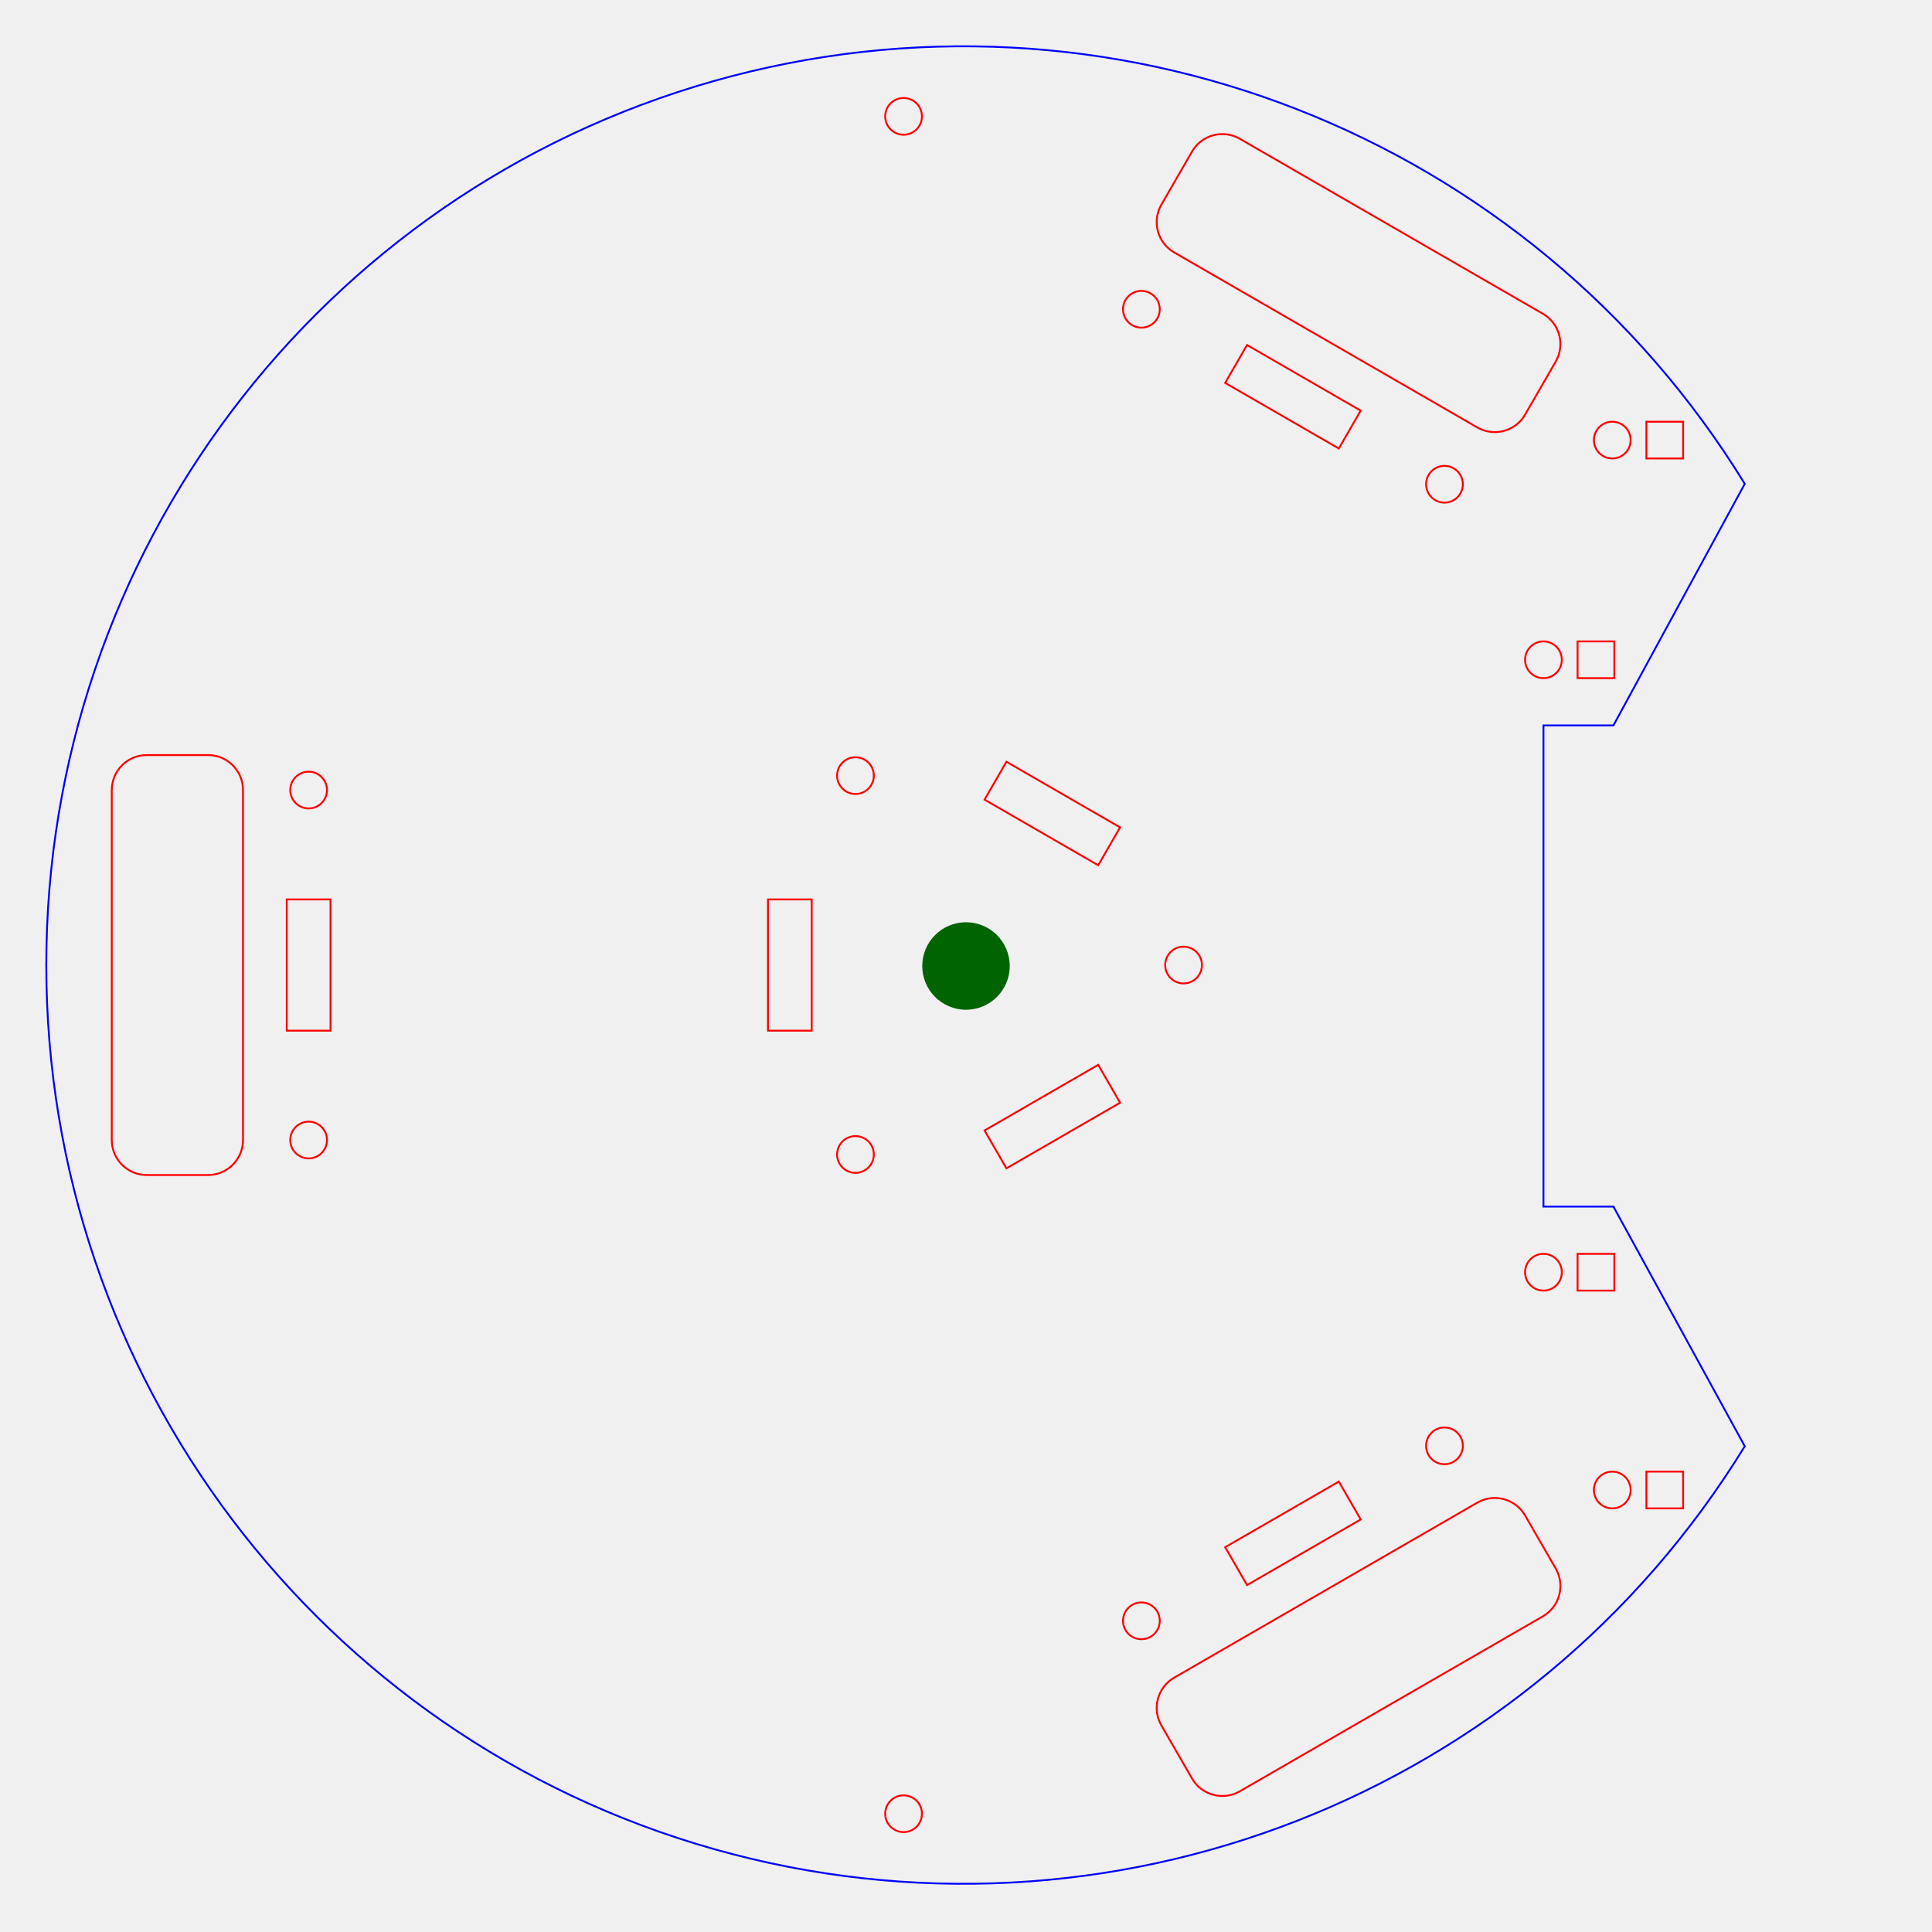
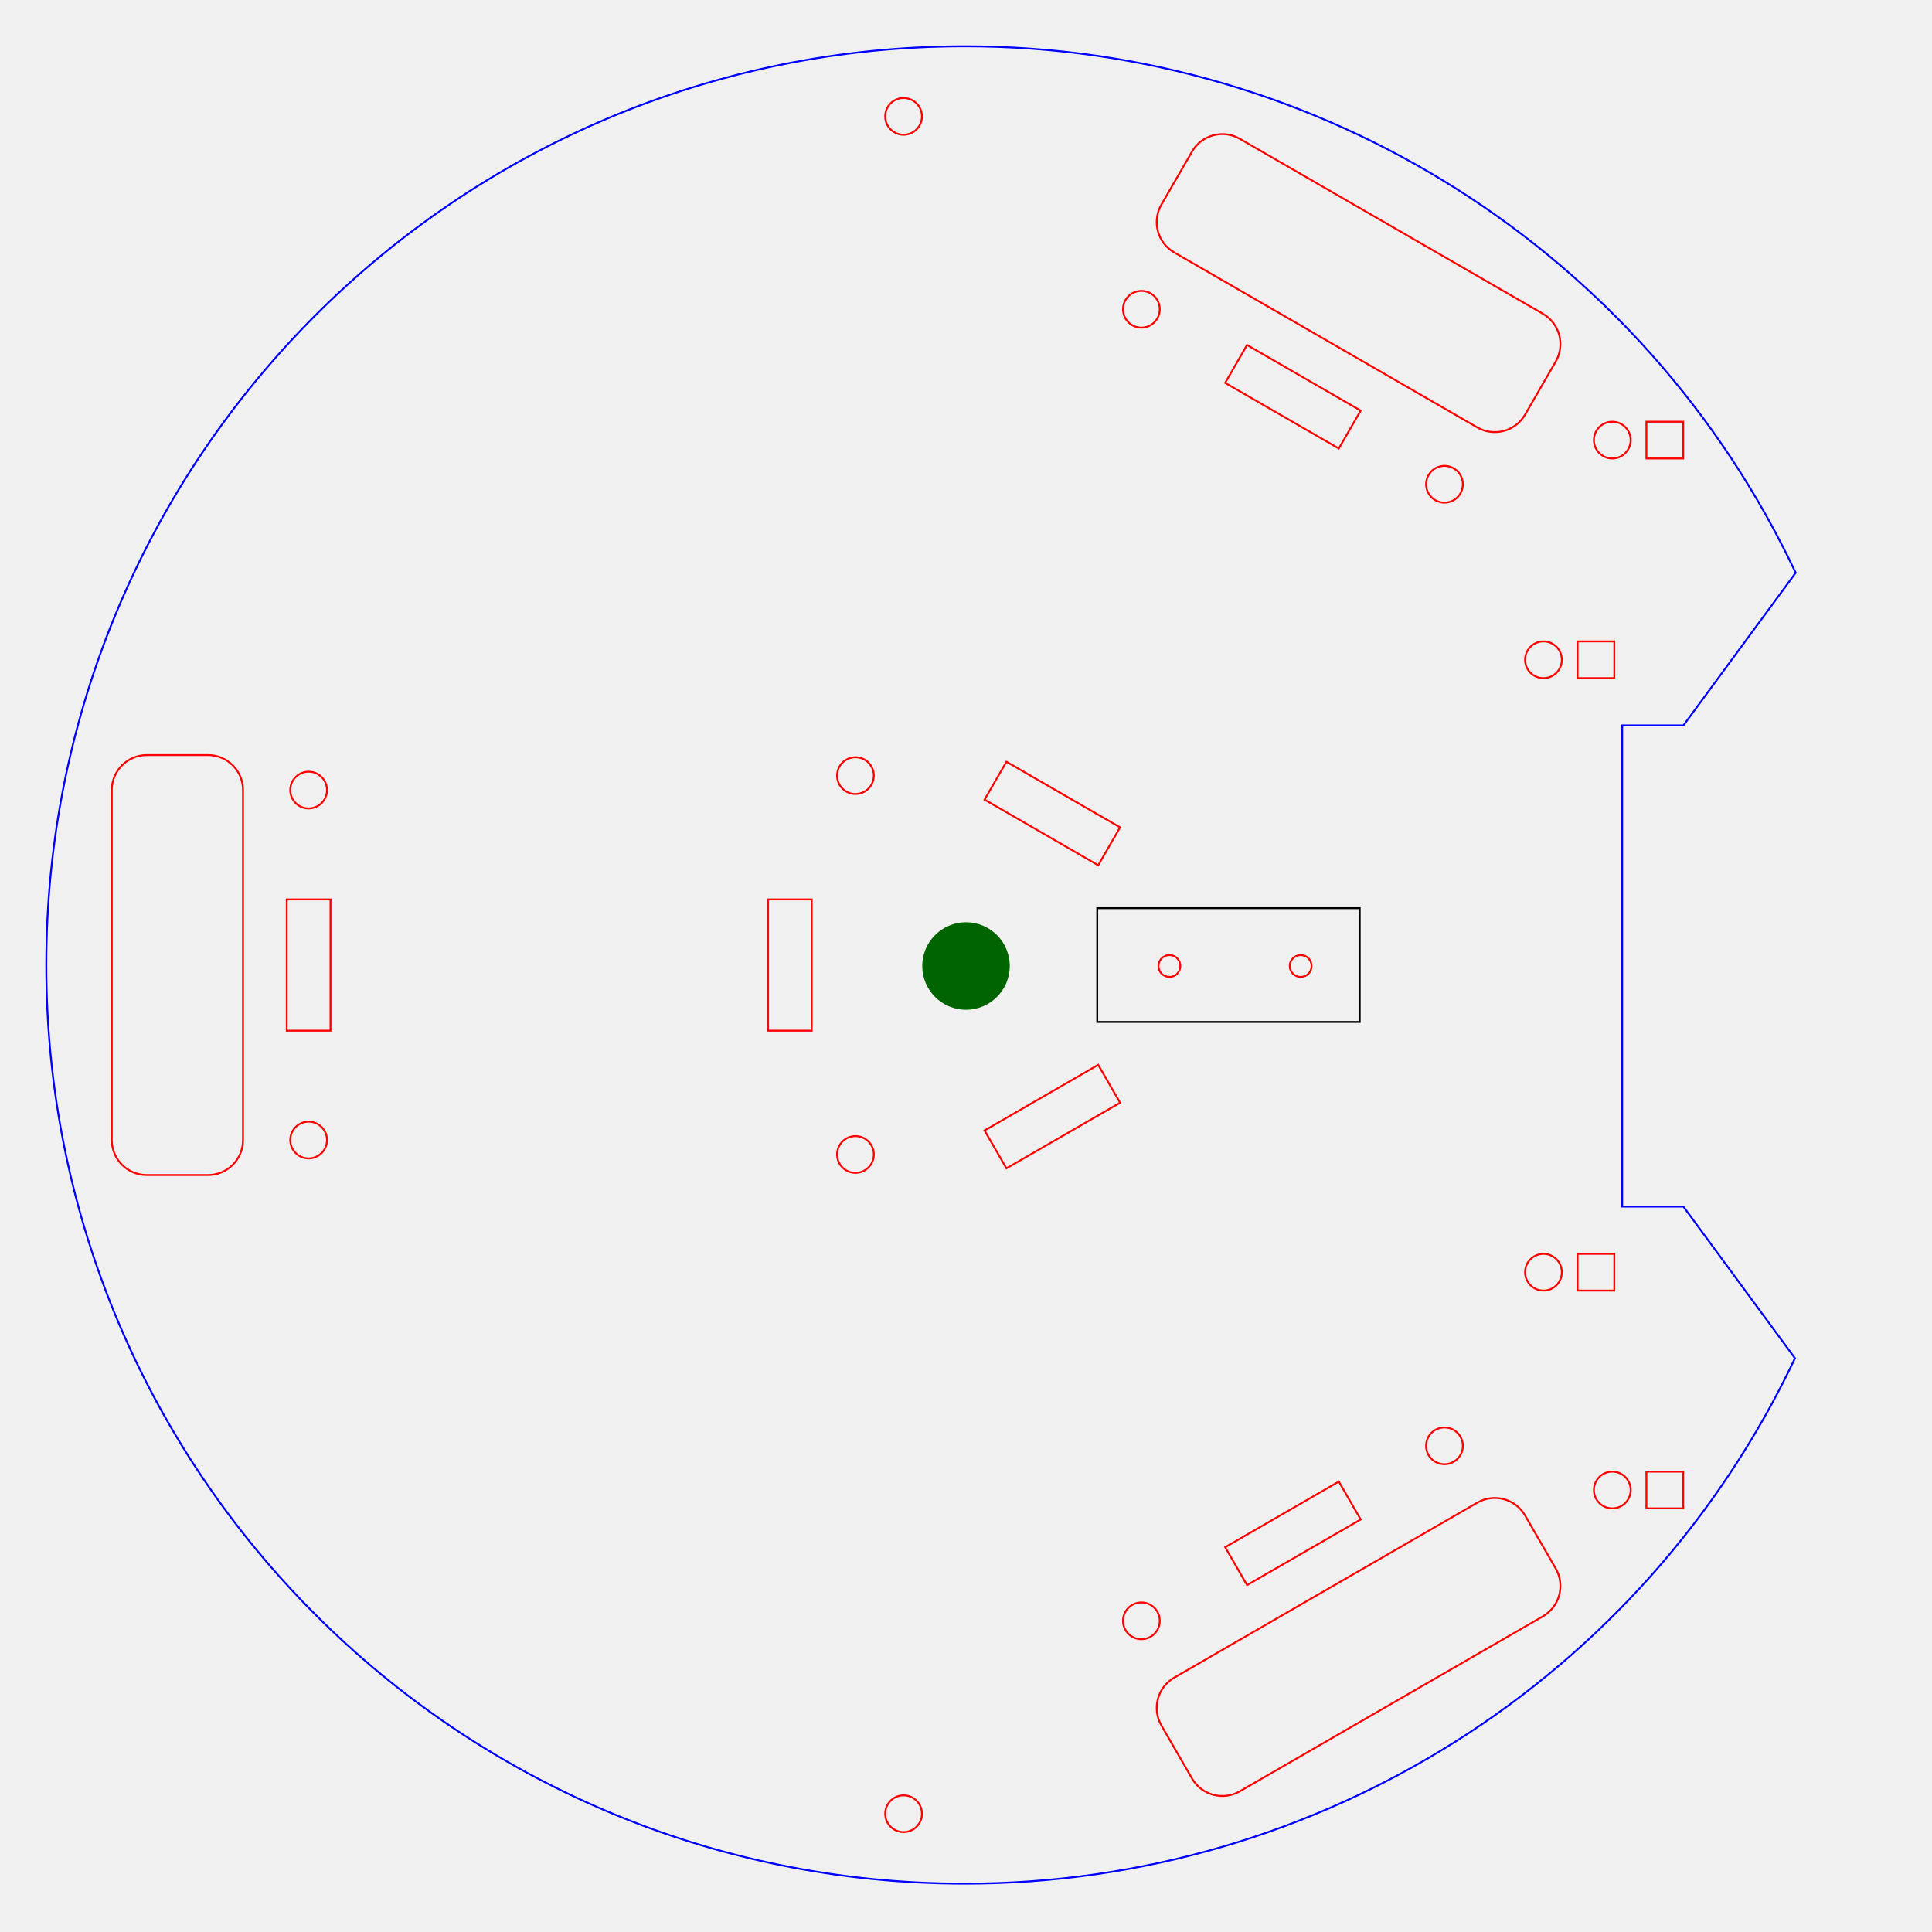
<svg xmlns="http://www.w3.org/2000/svg" xmlns:ns1="http://www.shapertools.com/namespaces/shaper" width="220.818mm" height="220.818mm" viewBox="0 0 220.818 220.818" version="1.1" id="svg8">
  <defs id="defs2" />
  <g id="layer1">
-     <path d="m 184.409,137.909 15.01,27.391 C 174.847,205.322 126.718,224.124 81.582,211.336 36.445,198.548 5.291,157.283 5.291,110.3 5.291,63.317 36.445,22.052 81.582,9.264 126.718,-3.524 174.847,15.278 199.419,55.3 L 184.409,82.909 h -8 v 55 z" fill="#000000" ns1:cutDepth="0.003" ns1:pathType="exterior" vector-effect="non-scaling-stroke" id="path1089" style="fill:none;stroke:#0000ff;stroke-width:0.8;stroke-miterlimit:4;stroke-dasharray:none;stroke-opacity:1" />
    <path d="m 33.175,90.3 a 2.1,2.1 0 1 0 4.2,0 2.1,2.1 0 1 0 -4.2,0 z" fill="#ffffff" ns1:cutDepth="0.003" ns1:pathType="interior" stroke="#000000" vector-effect="non-scaling-stroke" id="path1099" style="fill:none;stroke:#ff0000;stroke-width:0.8;stroke-miterlimit:4;stroke-dasharray:none;stroke-opacity:1" />
    <path d="m 33.175,130.3 a 2.1,2.1 0 1 0 4.2,0 2.1,2.1 0 1 0 -4.2,0 z" fill="#ffffff" ns1:cutDepth="0.003" ns1:pathType="interior" stroke="#000000" vector-effect="non-scaling-stroke" id="path1101" style="fill:none;stroke:#ff0000;stroke-width:0.8;stroke-miterlimit:4;stroke-dasharray:none;stroke-opacity:1" />
    <path d="m 162.996,55.348 a 2.1,2.1 0 1 0 4.2,0 2.1,2.1 0 1 0 -4.2,0 z" fill="#ffffff" ns1:cutDepth="0.003" ns1:pathType="interior" stroke="#000000" vector-effect="non-scaling-stroke" id="path1103" style="fill:none;stroke:#ff0000;stroke-width:0.8;stroke-miterlimit:4;stroke-dasharray:none;stroke-opacity:1" />
    <path d="m 128.355,35.348 a 2.1,2.1 0 1 0 4.2,0 2.1,2.1 0 1 0 -4.2,0 z" fill="#ffffff" ns1:cutDepth="0.003" ns1:pathType="interior" stroke="#000000" vector-effect="non-scaling-stroke" id="path1105" style="fill:none;stroke:#ff0000;stroke-width:0.8;stroke-miterlimit:4;stroke-dasharray:none;stroke-opacity:1" />
    <path d="m 162.996,165.252 a 2.1,2.1 0 1 0 4.2,0 2.1,2.1 0 1 0 -4.2,0 z" fill="#ffffff" ns1:cutDepth="0.003" ns1:pathType="interior" vector-effect="non-scaling-stroke" id="path1107" style="fill:none;stroke:#ff0000;stroke-width:0.8;stroke-dasharray:none;stroke-opacity:1" />
    <path d="m 128.355,185.252 a 2.1,2.1 0 1 0 4.2,0 2.1,2.1 0 1 0 -4.2,0 z" fill="#ffffff" ns1:cutDepth="0.003" ns1:pathType="interior" stroke="#000000" vector-effect="non-scaling-stroke" id="path1109" style="fill:none;stroke:#ff0000;stroke-width:0.8;stroke-miterlimit:4;stroke-dasharray:none;stroke-opacity:1" />
    <path d="m 95.675,131.951 a 2.1,2.1 0 1 0 4.2,0 2.1,2.1 0 1 0 -4.2,0 z" fill="#ffffff" ns1:cutDepth="0.003" ns1:pathType="interior" stroke="#000000" vector-effect="non-scaling-stroke" id="path1111" style="fill:none;stroke:#ff0000;stroke-width:0.8;stroke-miterlimit:4;stroke-dasharray:none;stroke-opacity:1" />
    <path d="m 95.675,88.649 a 2.1,2.1 0 1 0 4.2,0 2.1,2.1 0 1 0 -4.2,0 z" fill="#ffffff" ns1:cutDepth="0.003" ns1:pathType="interior" stroke="#000000" vector-effect="non-scaling-stroke" id="path1113" style="fill:none;stroke:#ff0000;stroke-width:0.8;stroke-miterlimit:4;stroke-dasharray:none;stroke-opacity:1" />
-     <path d="m 133.175,110.3 a 2.1,2.1 0 1 0 4.2,0 2.1,2.1 0 1 0 -4.2,0 z" fill="#ffffff" ns1:cutDepth="0.003" ns1:pathType="interior" stroke="#000000" vector-effect="non-scaling-stroke" id="path1115" style="fill:none;stroke:#ff0000;stroke-width:0.8;stroke-miterlimit:4;stroke-dasharray:none;stroke-opacity:1" />
    <path d="m 134.205,191.747 a 4,4 0 0 0 -1.464,5.464 l 3.5,6.062 a 4,4 0 0 0 5.464,1.464 l 34.641,-20 a 4,4 0 0 0 1.464,-5.464 l -3.5,-6.062 a 4,4 0 0 0 -5.464,-1.464 z" fill="#ffffff" ns1:cutDepth="0.003" ns1:pathType="interior" stroke="#000000" vector-effect="non-scaling-stroke" id="path1117" style="fill:none;stroke:#ff0000;stroke-width:0.8;stroke-miterlimit:4;stroke-dasharray:none;stroke-opacity:1" />
    <path d="m 168.846,48.853 a 4,4 0 0 0 5.464,-1.464 l 3.5,-6.062 a 4,4 0 0 0 -1.464,-5.464 L 141.705,15.863 a 4,4 0 0 0 -5.464,1.464 l -3.5,6.062 a 4,4 0 0 0 1.464,5.464 z" fill="#ffffff" ns1:cutDepth="0.003" ns1:pathType="interior" stroke="#000000" vector-effect="non-scaling-stroke" id="path1119" style="fill:none;stroke:#ff0000;stroke-width:0.8;stroke-miterlimit:4;stroke-dasharray:none;stroke-opacity:1" />
    <path d="m 27.775,90.3 a 4,4 0 0 0 -4,-4 h -7 a 4,4 0 0 0 -4,4 v 40 a 4,4 0 0 0 4,4 h 7 a 4,4 0 0 0 4,-4 z" fill="#ffffff" ns1:cutDepth="0.003" ns1:pathType="interior" stroke="#000000" vector-effect="non-scaling-stroke" id="path1121" style="fill:none;stroke:#ff0000;stroke-width:0.8;stroke-miterlimit:4;stroke-dasharray:none;stroke-opacity:1" />
    <path d="m 182.175,170.3 a 2.1,2.1 0 1 0 4.2,0 2.1,2.1 0 1 0 -4.2,0 z" fill="#ffffff" ns1:cutDepth="0.003" ns1:pathType="interior" stroke="#000000" vector-effect="non-scaling-stroke" id="path1123" style="fill:none;stroke:#ff0000;stroke-width:0.8;stroke-miterlimit:4;stroke-dasharray:none;stroke-opacity:1" />
    <path d="m 182.175,50.3 a 2.1,2.1 0 1 0 4.2,0 2.1,2.1 0 1 0 -4.2,0 z" fill="#ffffff" ns1:cutDepth="0.003" ns1:pathType="interior" stroke="#000000" vector-effect="non-scaling-stroke" id="path1127" style="fill:none;stroke:#ff0000;stroke-width:0.8;stroke-miterlimit:4;stroke-dasharray:none;stroke-opacity:1" />
    <path d="m 188.175,168.2 v 4.2 h 4.2 v -4.2 z" fill="#ffffff" ns1:cutDepth="0.003" ns1:pathType="interior" stroke="#000000" vector-effect="non-scaling-stroke" id="path1129" style="fill:none;stroke:#ff0000;stroke-width:0.8;stroke-miterlimit:4;stroke-dasharray:none;stroke-opacity:1" />
    <path d="m 188.175,48.2 v 4.2 h 4.2 v -4.2 z" fill="#ffffff" ns1:cutDepth="0.003" ns1:pathType="interior" stroke="#000000" vector-effect="non-scaling-stroke" id="path1131" style="fill:none;stroke:#ff0000;stroke-width:0.8;stroke-miterlimit:4;stroke-dasharray:none;stroke-opacity:1" />
    <path d="m 174.309,145.409 a 2.1,2.1 0 1 0 4.2,0 2.1,2.1 0 1 0 -4.2,0 z" fill="#ffffff" ns1:cutDepth="0.003" ns1:pathType="interior" stroke="#000000" vector-effect="non-scaling-stroke" id="path1127-3" style="fill:none;stroke:#ff0000;stroke-width:0.8;stroke-miterlimit:4;stroke-dasharray:none;stroke-opacity:1" />
    <path d="m 180.309,143.309 v 4.2 h 4.2 v -4.2 z" fill="#ffffff" ns1:cutDepth="0.003" ns1:pathType="interior" stroke="#000000" vector-effect="non-scaling-stroke" id="path1131-6" style="fill:none;stroke:#ff0000;stroke-width:0.8;stroke-miterlimit:4;stroke-dasharray:none;stroke-opacity:1" />
    <path d="m 101.175,207.3 a 2.1,2.1 0 1 0 4.2,0 2.1,2.1 0 1 0 -4.2,0 z" fill="#ffffff" ns1:cutDepth="0.003" ns1:pathType="interior" stroke="#000000" vector-effect="non-scaling-stroke" id="path1133" style="fill:none;stroke:#ff0000;stroke-width:0.8;stroke-miterlimit:4;stroke-dasharray:none;stroke-opacity:1" />
    <path d="m 101.175,13.3 a 2.1,2.1 0 1 0 4.2,0 2.1,2.1 0 1 0 -4.2,0 z" fill="#ffffff" ns1:cutDepth="0.003" ns1:pathType="interior" stroke="#000000" vector-effect="non-scaling-stroke" id="path1135" style="fill:none;stroke:#ff0000;stroke-width:0.8;stroke-miterlimit:4;stroke-dasharray:none;stroke-opacity:1" />
    <path d="m 153.021,169.337 -12.99,7.5 2.5,4.33 12.99,-7.5 z" fill="#ffffff" ns1:cutDepth="0.003" ns1:pathType="interior" stroke="#000000" vector-effect="non-scaling-stroke" id="path1139" style="fill:none;stroke:#ff0000;stroke-width:0.8;stroke-miterlimit:4;stroke-dasharray:none;stroke-opacity:1" />
    <path d="m 140.03,43.763 12.99,7.5 2.5,-4.33 -12.99,-7.5 z" fill="#ffffff" ns1:cutDepth="0.003" ns1:pathType="interior" stroke="#000000" vector-effect="non-scaling-stroke" id="path1141" style="fill:none;stroke:#ff0000;stroke-width:0.8;stroke-miterlimit:4;stroke-dasharray:none;stroke-opacity:1" />
    <path d="m 32.775,102.8 v 15 h 5 v -15 z" fill="#ffffff" ns1:cutDepth="0.003" ns1:pathType="interior" stroke="#000000" vector-effect="non-scaling-stroke" id="path1143" style="fill:none;stroke:#ff0000;stroke-width:0.8;stroke-miterlimit:4;stroke-dasharray:none;stroke-opacity:1" />
    <circle style="fill:#006400;stroke-width:1.134;stroke-dasharray:none;fill-opacity:1" id="path4820" cx="110.409" cy="110.409" r="5" />
    <path d="m 92.775,102.8 h -5 v 15 h 5 z" fill="#ffffff" ns1:cutDepth="0.003" ns1:pathType="interior" stroke="#000000" vector-effect="non-scaling-stroke" id="path2218" style="fill:none;stroke:#ff0000;stroke-width:0.8;stroke-miterlimit:4;stroke-dasharray:none;stroke-opacity:1" />
    <path d="m 115.03,87.064 -2.5,4.33 12.99,7.5 2.5,-4.33 z" fill="#ffffff" ns1:cutDepth="0.003" ns1:pathType="interior" stroke="#000000" vector-effect="non-scaling-stroke" id="path2224" style="fill:none;stroke:#ff0000;stroke-width:0.8;stroke-miterlimit:4;stroke-dasharray:none;stroke-opacity:1" />
    <path d="m 128.02,126.036 -2.5,-4.33 -12.99,7.5 2.5,4.33 z" fill="#ffffff" ns1:cutDepth="0.003" ns1:pathType="interior" stroke="#000000" vector-effect="non-scaling-stroke" id="path2228" style="fill:none;stroke:#ff0000;stroke-width:0.8;stroke-miterlimit:4;stroke-dasharray:none;stroke-opacity:1" />
    <path d="m 174.309,75.409 a 2.1,2.1 0 1 0 4.2,0 2.1,2.1 0 1 0 -4.2,0 z" fill="#ffffff" ns1:cutDepth="0.003" ns1:pathType="interior" stroke="#000000" vector-effect="non-scaling-stroke" id="path352" style="fill:none;stroke:#ff0000;stroke-width:0.8;stroke-miterlimit:4;stroke-dasharray:none;stroke-opacity:1" />
    <path d="m 180.309,73.309 v 4.2 h 4.2 v -4.2 z" fill="#ffffff" ns1:cutDepth="0.003" ns1:pathType="interior" stroke="#000000" vector-effect="non-scaling-stroke" id="path354" style="fill:none;stroke:#ff0000;stroke-width:0.8;stroke-miterlimit:4;stroke-dasharray:none;stroke-opacity:1" />
+     <g id="g1798" transform="translate(-0.766)">
+       <g id="g1707">
+         <path d="m 133.175,110.409 a 1.25,1.25 0 1 0 2.5,0 1.25,1.25 0 1 0 -2.5,0 z" fill="#ffffff" ns1:cutDepth="0.003" ns1:pathType="interior" stroke="#000000" vector-effect="non-scaling-stroke" id="path1115" style="fill:none;stroke:#ff0000;stroke-width:0.8;stroke-miterlimit:4;stroke-dasharray:none;stroke-opacity:1" />
+         <path d="m 148.175,110.409 a 1.25,1.25 0 1 0 2.5,0 1.25,1.25 0 1 0 -2.5,0 z" fill="#ffffff" ns1:cutDepth="0.003" ns1:pathType="interior" stroke="#000000" vector-effect="non-scaling-stroke" id="path977" style="fill:none;stroke:#ff0000;stroke-width:0.8;stroke-miterlimit:4;stroke-dasharray:none;stroke-opacity:1" />
+       </g>
+       <path d="m 156.175,103.8 h -30 v 13 h 30 z" fill="#ffffff" ns1:cutDepth="0.003" ns1:pathType="interior" stroke="#000000" vector-effect="non-scaling-stroke" id="path1709" style="fill:none;stroke:#000000;stroke-width:0.8;stroke-miterlimit:4;stroke-dasharray:none;stroke-opacity:1" />
+     </g>
+     <path id="path525" style="vector-effect:non-scaling-stroke;fill:none;stroke:#0000ff;stroke-width:0.8" d="M 110.291,5.291 C 52.301,5.291 5.291,52.301 5.291,110.291 5.291,168.281 52.301,215.291 110.291,215.291 c 40.566,-0.01 77.498,-23.386 94.866,-60.046 L 192.409,137.909 H 185.409 v -55 h 7 L 205.237,65.464 C 187.893,28.728 150.915,5.293 110.291,5.291 Z" />
  </g>
</svg>
